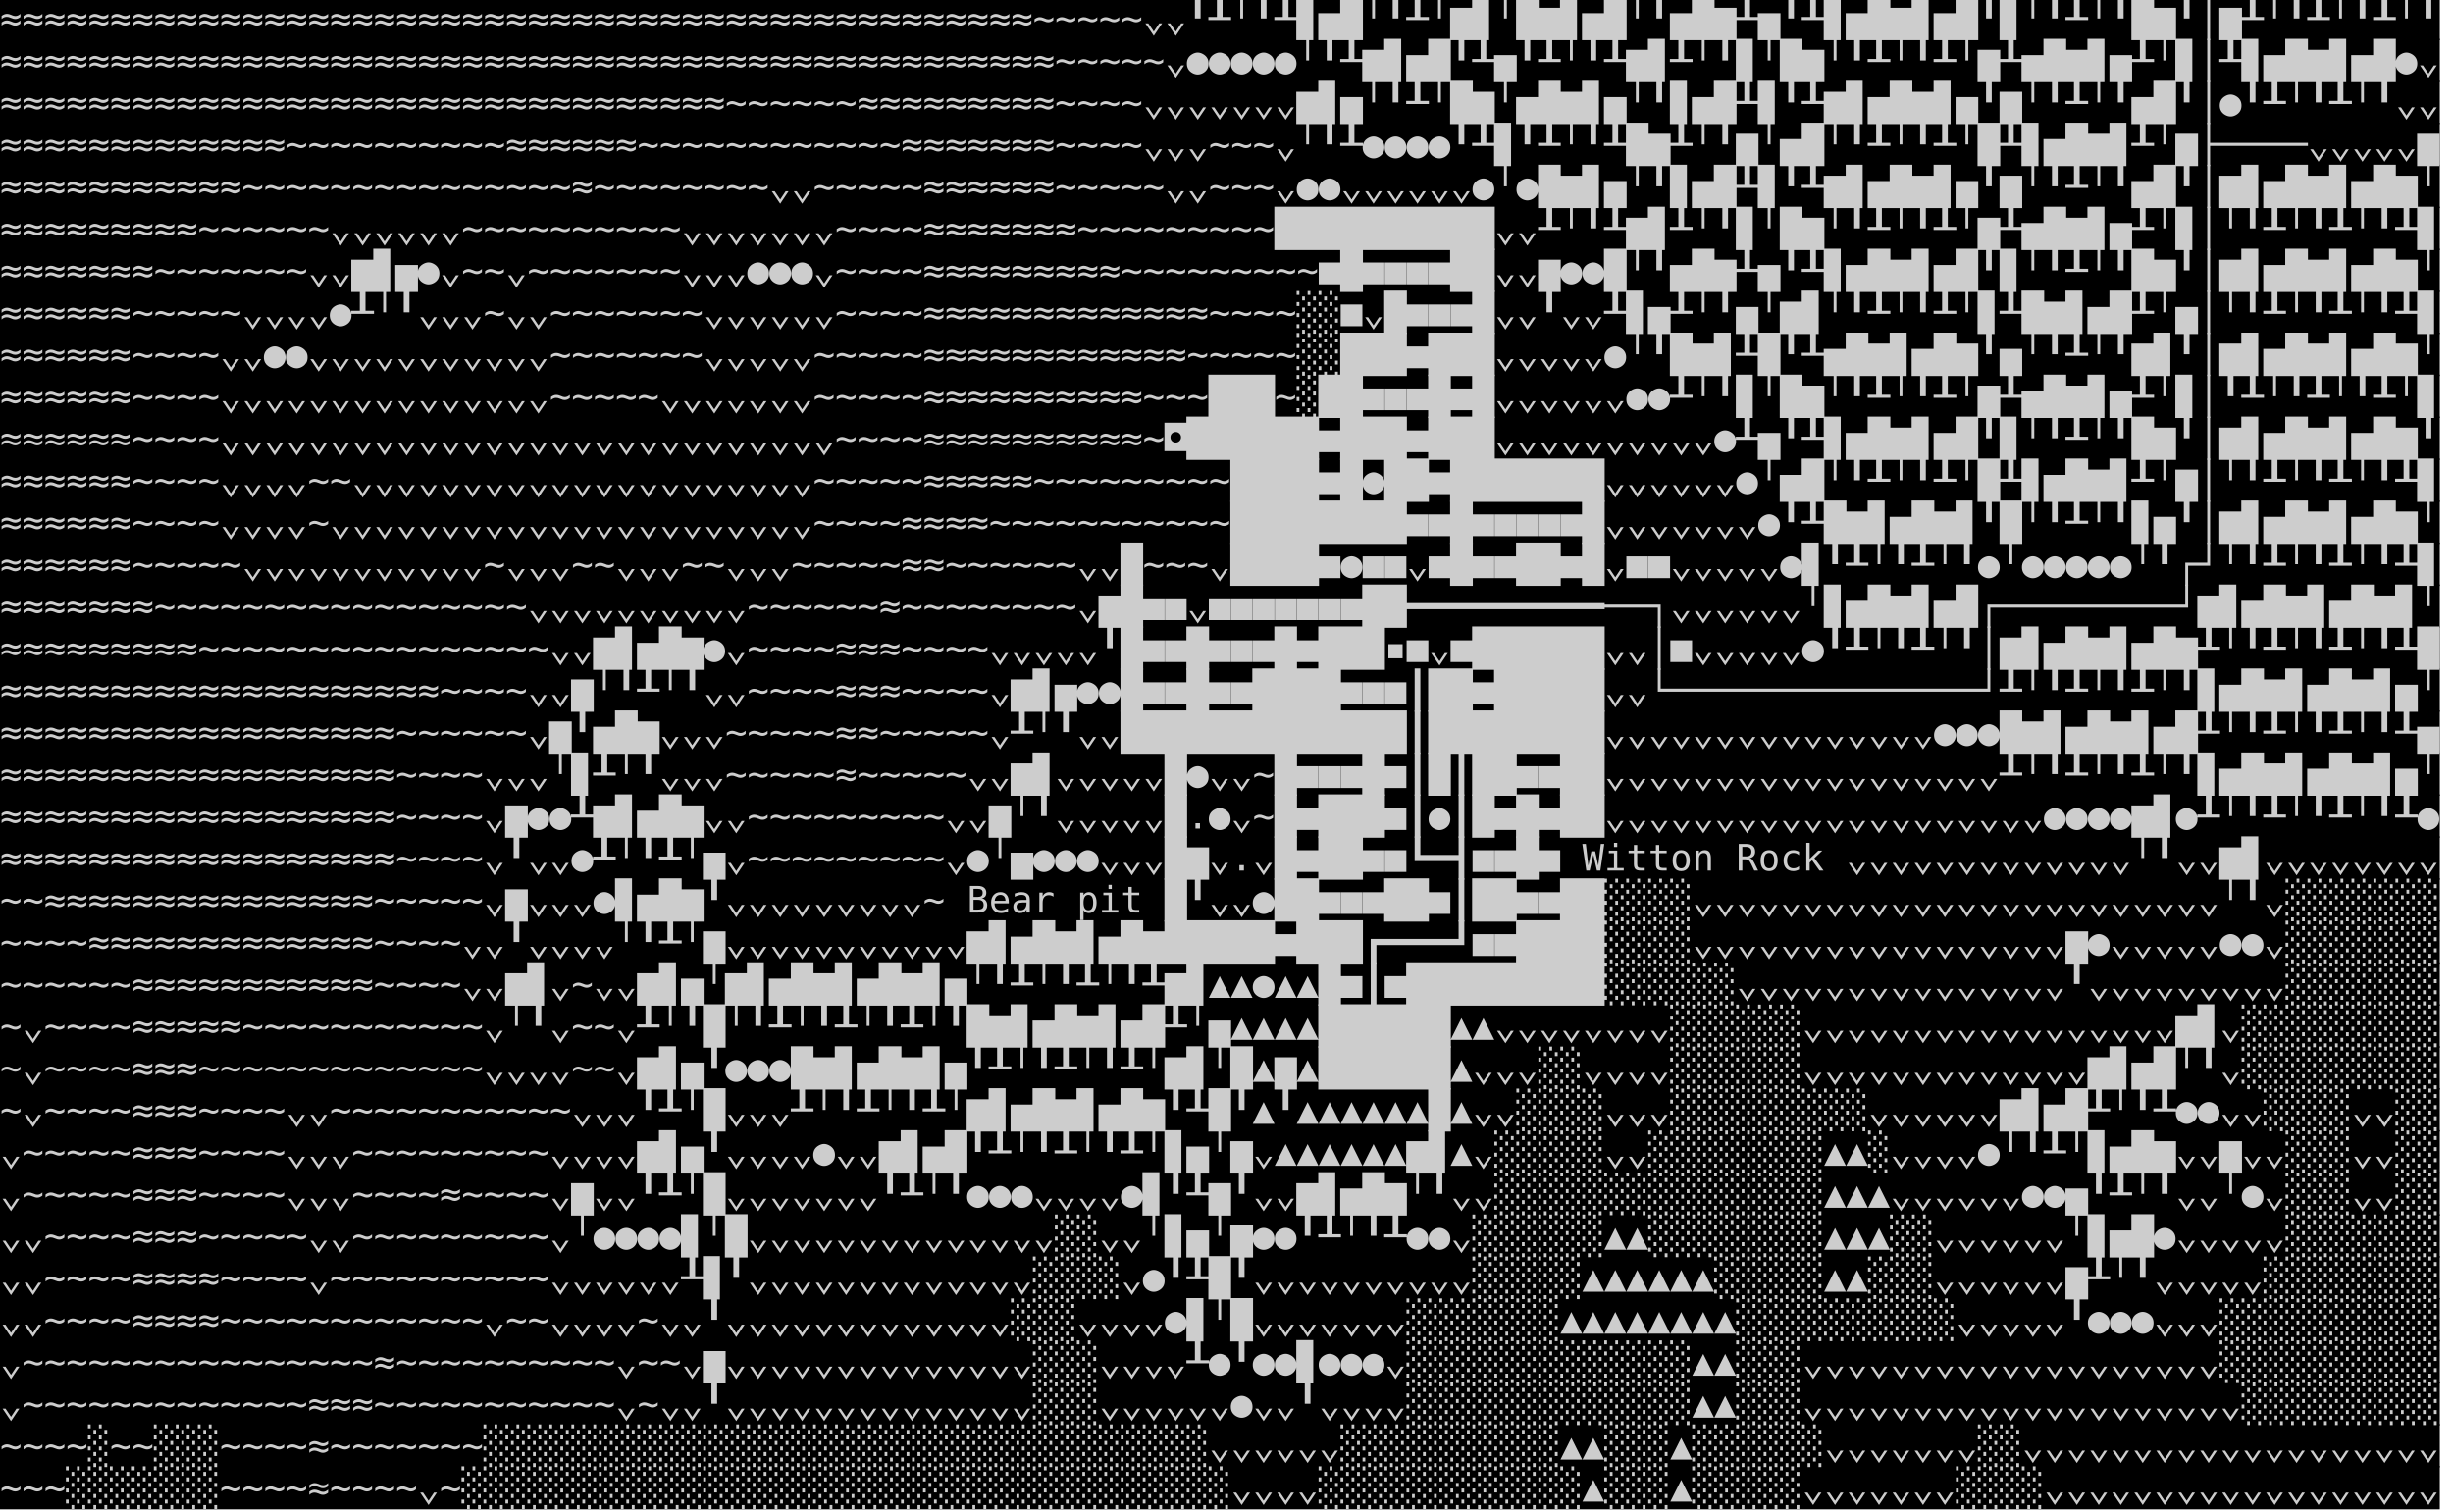
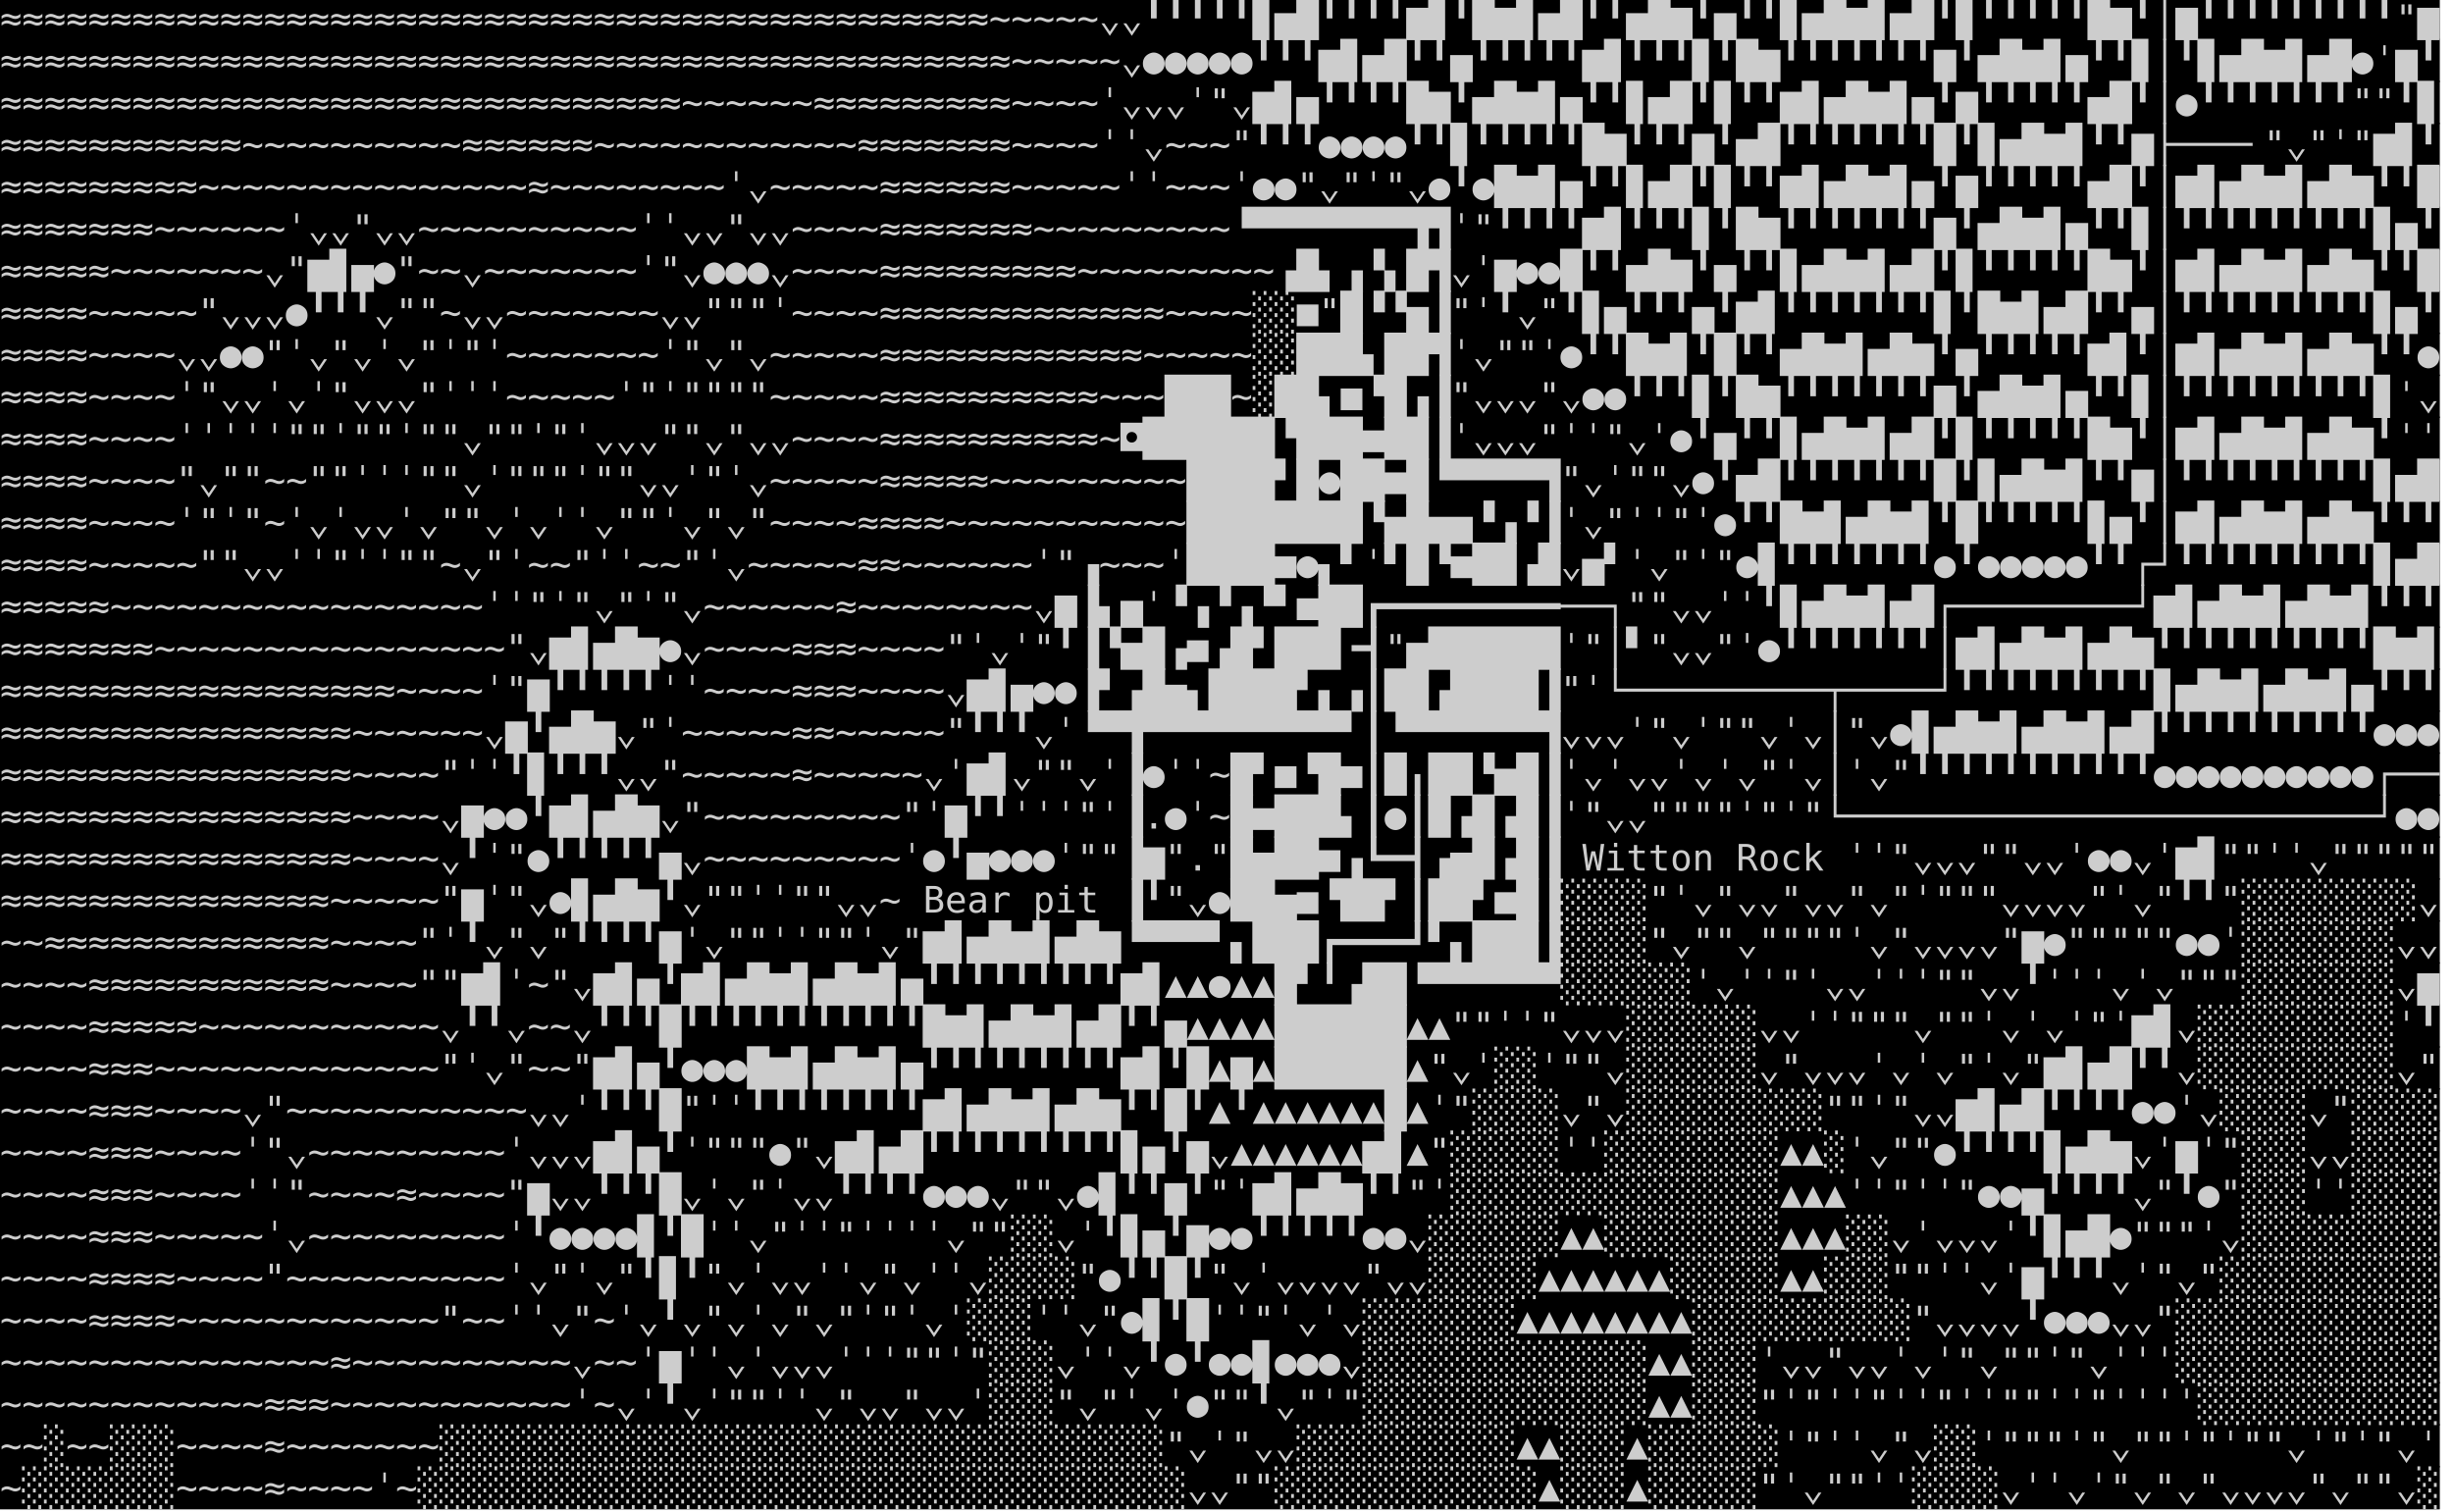
<svg xmlns="http://www.w3.org/2000/svg" version="1.1" width="672.0px" height="414.0px" viewBox="0 0 672.0 414.0" style="letter-spacing:0em;font-size:10px;font-family:'DejaVu Sans Mono';stroke:none">
  <text y="8.5" x="0.0" style="fill:#000000">███████████████████████████████████████████████████████████████████████████████████████████████████████████████</text>
█<text y="20.0" x="0.0" style="fill:#000000">███████████████████████████████████████████████████████████████████████████████████████████████████████████████</text>
█<text y="31.5" x="0.0" style="fill:#000000">███████████████████████████████████████████████████████████████████████████████████████████████████████████████</text>
█<text y="43.0" x="0.0" style="fill:#000000">███████████████████████████████████████████████████████████████████████████████████████████████████████████████</text>
█<text y="54.5" x="0.0" style="fill:#000000">███████████████████████████████████████████████████████████████████████████████████████████████████████████████</text>
█<text y="66.0" x="0.0" style="fill:#000000">███████████████████████████████████████████████████████████████████████████████████████████████████████████████</text>
█<text y="77.5" x="0.0" style="fill:#000000">███████████████████████████████████████████████████████████████████████████████████████████████████████████████</text>
█<text y="89.0" x="0.0" style="fill:#000000">███████████████████████████████████████████████████████████████████████████████████████████████████████████████</text>
█<text y="100.5" x="0.0" style="fill:#000000">███████████████████████████████████████████████████████████████████████████████████████████████████████████████</text>
█<text y="112.0" x="0.0" style="fill:#000000">███████████████████████████████████████████████████████████████████████████████████████████████████████████████</text>
█<text y="123.5" x="0.0" style="fill:#000000">███████████████████████████████████████████████████████████████████████████████████████████████████████████████</text>
█<text y="135.0" x="0.0" style="fill:#000000">███████████████████████████████████████████████████████████████████████████████████████████████████████████████</text>
█<text y="146.5" x="0.0" style="fill:#000000">███████████████████████████████████████████████████████████████████████████████████████████████████████████████</text>
█<text y="158.0" x="0.0" style="fill:#000000">███████████████████████████████████████████████████████████████████████████████████████████████████████████████</text>
█<text y="169.5" x="0.0" style="fill:#000000">███████████████████████████████████████████████████████████████████████████████████████████████████████████████</text>
█<text y="181.0" x="0.0" style="fill:#000000">███████████████████████████████████████████████████████████████████████████████████████████████████████████████</text>
█<text y="192.5" x="0.0" style="fill:#000000">███████████████████████████████████████████████████████████████████████████████████████████████████████████████</text>
█<text y="204.0" x="0.0" style="fill:#000000">███████████████████████████████████████████████████████████████████████████████████████████████████████████████</text>
█<text y="215.5" x="0.0" style="fill:#000000">███████████████████████████████████████████████████████████████████████████████████████████████████████████████</text>
█<text y="227.0" x="0.0" style="fill:#000000">███████████████████████████████████████████████████████████████████████████████████████████████████████████████</text>
█<text y="238.5" x="0.0" style="fill:#000000">███████████████████████████████████████████████████████████████████████████████████████████████████████████████</text>
█<text y="250.0" x="0.0" style="fill:#000000">███████████████████████████████████████████████████████████████████████████████████████████████████████████████</text>
█<text y="261.5" x="0.0" style="fill:#000000">███████████████████████████████████████████████████████████████████████████████████████████████████████████████</text>
█<text y="273.0" x="0.0" style="fill:#000000">███████████████████████████████████████████████████████████████████████████████████████████████████████████████</text>
█<text y="284.5" x="0.0" style="fill:#000000">███████████████████████████████████████████████████████████████████████████████████████████████████████████████</text>
█<text y="296.0" x="0.0" style="fill:#000000">███████████████████████████████████████████████████████████████████████████████████████████████████████████████</text>
█<text y="307.5" x="0.0" style="fill:#000000">███████████████████████████████████████████████████████████████████████████████████████████████████████████████</text>
█<text y="319.0" x="0.0" style="fill:#000000">███████████████████████████████████████████████████████████████████████████████████████████████████████████████</text>
█<text y="330.5" x="0.0" style="fill:#000000">███████████████████████████████████████████████████████████████████████████████████████████████████████████████</text>
█<text y="342.0" x="0.0" style="fill:#000000">███████████████████████████████████████████████████████████████████████████████████████████████████████████████</text>
█<text y="353.5" x="0.0" style="fill:#000000">███████████████████████████████████████████████████████████████████████████████████████████████████████████████</text>
█<text y="365.0" x="0.0" style="fill:#000000">███████████████████████████████████████████████████████████████████████████████████████████████████████████████</text>
█<text y="376.5" x="0.0" style="fill:#000000">███████████████████████████████████████████████████████████████████████████████████████████████████████████████</text>
█<text y="388.0" x="0.0" style="fill:#000000">███████████████████████████████████████████████████████████████████████████████████████████████████████████████</text>
█<text y="399.5" x="0.0" style="fill:#000000">███████████████████████████████████████████████████████████████████████████████████████████████████████████████</text>
█<text y="411.0" x="0.0" style="fill:#000000">███████████████████████████████████████████████████████████████████████████████████████████████████████████████</text>
- █<text y="8.5" x="0.0" style="fill:#cdcdcd">≈≈≈≈≈≈≈≈≈≈≈≈≈≈≈≈≈≈≈≈≈≈≈≈≈≈≈≈≈≈≈≈≈≈≈≈≈≈≈≈≈≈≈≈≈≈≈~~~~~⌄⌄╹┸╵╹┸▊▅█╵╹┸╵▆▊╵█▆▊▅█╵╹▅█▆┸▅╹┸▊▅█▆▊▅█╹▊╵╹┸╵╹█▆╹│▆┸╵╹┸╵╹┸╵╹</text>
- ⌄<text y="20.0" x="0.0" style="fill:#cdcdcd">≈≈≈≈≈≈≈≈≈≈≈≈≈≈≈≈≈≈≈≈≈≈≈≈≈≈≈≈≈≈≈≈≈≈≈≈≈≈≈≈≈≈≈≈≈≈≈≈~~~~~⌄●●●●●╵╹┸▆▊▅█╹┸▅╹┸╵╹┸▆▊┸╵╹▊╵█▆╵╹┸╵╹┸╵▆┸▅█▆▊▅┸╵▊│┸▊▅█▆▊▅█●⌄</text>
- ▆<text y="31.5" x="0.0" style="fill:#cdcdcd">≈≈≈≈≈≈≈≈≈≈≈≈≈≈≈≈≈≈≈≈≈≈≈≈≈≈≈≈≈≈≈≈≈~~~~~~≈≈≈≈≈≈≈≈≈~~~~⌄⌄⌄⌄⌄⌄⌄▆▊▅╵╹┸╵█▆╵▅█▆▊▅╵╹▊▅█┸▊╹┸▆▊▅█▆▊▅╹▆╵╹┸╵╹▅█╹│●╹┸╵╹┸╵╹⌄⌄</text>
- ╹<text y="43.0" x="0.0" style="fill:#cdcdcd">≈≈≈≈≈≈≈≈≈≈≈≈≈~~~~~~~~~~≈≈≈≈≈≈~~~~~~~~~~~~≈≈≈≈≈≈≈~~~~⌄⌄⌄~~~⌄╵╹┸●●●●╹┸▊╹┸╵╹┸█▆┸╵╹▆╵▅█╵╹┸╵╹┸╵█┸▊▅█▆▊┸╵▆├────⌄⌄⌄⌄⌄▆</text>
- ▊<text y="54.5" x="0.0" style="fill:#cdcdcd">≈≈≈≈≈≈≈≈≈≈≈~~~~~~~~~~~~~~~≈~~~~~~~~⌄⌄~~~~~≈≈≈≈≈≈~~~~~⌄⌄~~~⌄●●⌄⌄⌄⌄⌄⌄●╵●█▆▊▅╵╹▊▅█┸▊╹┸▆▊▅█▆▊▅╹▆╵╹┸╵╹▅█╹│▆▊▅█▆▊▅█▆╵</text>
- ╹<text y="66.0" x="0.0" style="fill:#cdcdcd">≈≈≈≈≈≈≈≈≈~~~~~~⌄⌄⌄⌄⌄⌄~~~~~~~~~~⌄⌄⌄⌄⌄⌄⌄~~~~≈≈≈≈≈≈≈~~~~~~~~~██████████⌄⌄┸╵╹┸▆▊┸╵╹▊╵█▆╵╹┸╵╹┸╵▆┸▅█▆▊▅┸╵▊│╵╹┸╵╹┸╵╹┸▊</text>
- ▅<text y="77.5" x="0.0" style="fill:#cdcdcd">≈≈≈≈≈≈≈~~~~~~~⌄⌄▆▊▅●⌄~~⌄~~~~~~~⌄⌄⌄●●●⌄~~~~≈≈≈≈≈≈≈≈≈~~~~~~~~~■█■■■■██⌄⌄▆●●█╵╹▅█▆┸▅╹┸▊▅█▆▊▅█╹▊╵╹┸╵╹█▆╹│▆▊▅█▆▊▅█▆╵</text>
- ╹<text y="89.0" x="0.0" style="fill:#cdcdcd">≈≈≈≈≈≈~~~~~⌄⌄⌄⌄●┸╵╹⌄⌄⌄~⌄⌄~~~~~~~⌄⌄⌄⌄⌄⌄~~~~≈≈≈≈≈≈≈≈≈≈≈≈≈~~~~░░■⌄█■■■█⌄⌄╹⌄⌄┸▊▅┸╵╹▅╵▆▊╵╹┸╵╹┸╵▊┸█▆▊▅█┸╵▅│╵╹┸╵╹┸╵╹┸▊</text>
- ▅<text y="100.5" x="0.0" style="fill:#cdcdcd">≈≈≈≈≈≈~~~~⌄⌄●●⌄⌄⌄⌄⌄⌄⌄⌄⌄⌄⌄~~~~~~~⌄⌄⌄⌄⌄~~~~~≈≈≈≈≈≈≈≈≈≈≈≈~~~~~░░███■███⌄⌄⌄⌄⌄●╵╹█▆▊┸█╹┸▅█▆▊▅█▆╹▅╵╹┸╵╹▆▊╹│▆▊▅█▆▊▅█▆╵</text>
- ╹<text y="112.0" x="0.0" style="fill:#cdcdcd">≈≈≈≈≈≈~~~~⌄⌄⌄⌄⌄⌄⌄⌄⌄⌄⌄⌄⌄⌄⌄~~~~~⌄⌄⌄⌄⌄⌄⌄~~~~~≈≈≈≈≈≈≈≈≈≈~~~███~░██■■■█■█⌄⌄⌄⌄⌄⌄●●┸╵╹▊╵█▆╵╹┸╵╹┸╵▆┸▅█▆▊▅┸╵▊│╹┸╵╹┸╵╹┸╵▊</text>
- ⌄<text y="123.5" x="0.0" style="fill:#cdcdcd">≈≈≈≈≈≈~~~~⌄⌄⌄⌄⌄⌄⌄⌄⌄⌄⌄⌄⌄⌄⌄⌄⌄⌄⌄⌄⌄⌄⌄⌄⌄⌄⌄⌄~~~~≈≈≈≈≈≈≈≈≈≈~◘██████■███■███⌄⌄⌄⌄⌄⌄⌄⌄⌄⌄●┸▅╹┸▊▅█▆▊▅█╹▊╵╹┸╵╹█▆╹│▆▊▅█▆▊▅█▆╹</text>
- ⌄<text y="135.0" x="0.0" style="fill:#cdcdcd">≈≈≈≈≈≈~~~~⌄⌄⌄⌄~~⌄⌄⌄⌄⌄⌄⌄⌄⌄⌄⌄⌄⌄⌄⌄⌄⌄⌄⌄⌄⌄~~~~~≈≈≈≈≈~~~~~~~~~████■█●██■███████⌄⌄⌄⌄⌄⌄●╵▅█╵╹┸╵╹┸╵█┸▊▅█▆▊┸╵▆│╵╹┸╵╹┸╵╹┸▊</text>
- ▅<text y="146.5" x="0.0" style="fill:#cdcdcd">≈≈≈≈≈≈~~~~⌄⌄⌄⌄~⌄⌄⌄⌄⌄⌄⌄⌄⌄⌄⌄⌄⌄⌄⌄⌄⌄⌄⌄⌄⌄⌄~~~~≈≈≈≈~~~~~~~~~~~████████■■█■■■■■█⌄⌄⌄⌄⌄⌄⌄●╹┸█▆▊▅█▆▊╹█╵╹┸╵╹▊▅╹│▆▊▅█▆▊▅█▆╵</text>
- ╹<text y="158.0" x="0.0" style="fill:#cdcdcd">≈≈≈≈≈≈~~~~~⌄⌄⌄⌄⌄⌄⌄⌄⌄⌄⌄~⌄⌄⌄~~⌄⌄⌄~~⌄⌄⌄~~~~~≈≈~~~~~~⌄⌄█~~~⌄████■●■■⌄■█■■██■█⌄■■⌄⌄⌄⌄⌄●▊╹┸╵╹┸╵╹●╵●●●●●╵╹┌┘╵╹┸╵╹┸╵╹┸▊</text>
- ▅<text y="169.5" x="0.0" style="fill:#cdcdcd">≈≈≈≈≈≈≈~~~~~~~~~~~~~~~~~⌄⌄⌄⌄⌄⌄⌄⌄⌄⌄~~~~~~≈~~~~~~~~⌄▆█■■⌄■■■■■■■██━━━━━━━━━──┐⌄⌄⌄⌄⌄⌄╵▊▅█▆▊▅█┌────────┘▆▊▅█▆▊▅█▆▊╵</text>
- ╹<text y="181.0" x="0.0" style="fill:#cdcdcd">≈≈≈≈≈≈≈≈≈~~~~~~~~~~~~~~~~⌄⌄▆▊▅█▆●⌄~~~~≈≈≈~~~~⌄⌄⌄⌄⌄╹█■■█■■■█■███▪■⌄■██████⌄⌄│■⌄⌄⌄⌄⌄●╹┸╵╹┸╵╹│▆▊▅█▆▊▅█▆┸╵╹┸╵╹┸╵╹┸█</text>
- ▆<text y="192.5" x="0.0" style="fill:#cdcdcd">≈≈≈≈≈≈≈≈≈≈≈≈≈≈≈≈≈≈≈≈~~~~⌄⌄▆╵╹┸╵╹⌄⌄~~~~≈≈≈~~~~⌄▆▊▅●●█■■█■■████■■■┃██■█████⌄⌄└──────────────┘┸╵╹┸╵╹┸╵╹▊▅█▆▊▅█▆▊▅╵</text>
- ╹<text y="204.0" x="0.0" style="fill:#cdcdcd">≈≈≈≈≈≈≈≈≈≈≈≈≈≈≈≈≈≈~~~~~~⌄▆╹▅█▆⌄⌄⌄~~~~~≈≈~~~~~⌄┸╵╹⌄⌄█████████████┃████████⌄⌄⌄⌄⌄⌄⌄⌄⌄⌄⌄⌄⌄⌄⌄●●●█▆▊▅█▆▊▅█┸╵╹┸╵╹┸╵╹┸▅</text>
- █<text y="215.5" x="0.0" style="fill:#cdcdcd">≈≈≈≈≈≈≈≈≈≈≈≈≈≈≈≈≈≈~~~~⌄⌄⌄╵▊┸╵╹⌄⌄⌄~~~~~≈~~~~~⌄⌄▆▊⌄⌄⌄⌄⌄█●⌄⌄~█■■■█■┃█┃██■■██⌄⌄⌄⌄⌄⌄⌄⌄⌄⌄⌄⌄⌄⌄⌄⌄⌄⌄┸╵╹┸╵╹┸╵╹▊▅█▆▊▅█▆▊▅╵</text>
- ╹<text y="227.0" x="0.0" style="fill:#cdcdcd">≈≈≈≈≈≈≈≈≈≈≈≈≈≈≈≈≈≈~~~~⌄▆●●┸▆▊▅█▆⌄⌄~~~~~~~~~⌄⌄▆╵╹⌄⌄⌄⌄⌄█.●⌄~█■███■┃●┃█■█■██⌄⌄⌄⌄⌄⌄⌄⌄⌄⌄⌄⌄⌄⌄⌄⌄⌄⌄⌄⌄●●●●▆▊●┸╵╹┸╵╹┸╵╹┸●</text>
- ●<text y="238.5" x="0.0" style="fill:#cdcdcd">≈≈≈≈≈≈≈≈≈≈≈≈≈≈≈≈≈≈~~~~⌄╹⌄⌄●┸╵╹┸╵▅⌄~~~~~~~~~⌄●╵▅●●●⌄⌄⌄█▆⌄.⌄█■██■■┗━┫■■█■ Witton Rock ⌄⌄⌄⌄⌄⌄⌄⌄⌄⌄⌄⌄⌄╵╹⌄⌄▆▊⌄⌄⌄⌄⌄⌄⌄⌄</text>
- ⌄<text y="250.0" x="0.0" style="fill:#cdcdcd">~~≈≈≈≈≈≈≈≈≈≈≈≈≈≈≈~~~~~⌄▆⌄⌄⌄●▊▅█▆╹⌄⌄⌄⌄⌄⌄⌄⌄⌄~ Bear pit █╹⌄⌄●██■■■██■┃██■■██░░░░⌄⌄⌄⌄⌄⌄⌄⌄⌄⌄⌄⌄⌄⌄⌄⌄⌄⌄⌄⌄⌄⌄⌄⌄╵╹⌄░░░░░░░</text>
- ░<text y="261.5" x="0.0" style="fill:#cdcdcd">~~~~≈≈≈≈≈≈≈≈≈≈≈≈≈~~~~⌄⌄╹⌄⌄⌄⌄╵╹┸╵▆⌄⌄⌄⌄⌄⌄⌄⌄⌄⌄⌄▆▊▅█▆▊▅█▆█████■███┏━━━┛■■████░░░░⌄⌄⌄⌄⌄⌄⌄⌄⌄⌄⌄⌄⌄⌄⌄⌄⌄▆●⌄⌄⌄⌄⌄●●⌄░░░░░░░</text>
- ⌄<text y="273.0" x="0.0" style="fill:#cdcdcd">~~~~~~≈≈≈≈≈≈≈≈≈≈≈~~~~⌄⌄▆▊⌄~⌄⌄▆▊▅╵▆▊▅█▆▊▅█▆▊▅╵╹┸╵╹┸╵╹┸▆▊▲▲●▲▲█■┃■█████████░░░░░░⌄⌄⌄⌄⌄⌄⌄⌄⌄⌄⌄⌄⌄⌄⌄╹⌄⌄⌄⌄⌄⌄⌄⌄⌄░░░░░░░</text>
- ⌄<text y="284.5" x="0.0" style="fill:#cdcdcd">~⌄~~~~≈≈≈≈≈~~~~~~~~~~~⌄╵╹⌄~~⌄┸╵╹█╵╹┸╵╹┸╵╹┸╵╹█▆▊▅█▆▊▅█┸╵▅▲▲▲▲██████▲▲⌄⌄⌄⌄⌄⌄⌄⌄░░░░░░⌄⌄⌄⌄⌄⌄⌄⌄⌄⌄⌄⌄⌄⌄⌄⌄⌄▆▊⌄░░░░░░░░░</text>
- ⌄<text y="296.0" x="0.0" style="fill:#cdcdcd">~⌄~~~~≈≈≈~~~~~~~~~~~~~⌄⌄⌄⌄~~⌄▆▊▅╹●●●█▆▊▅█▆▊▅╹┸╵╹┸╵╹┸╵▆▊╵█▲▆▲██████▲⌄⌄⌄░░⌄⌄⌄⌄░░░░░░⌄⌄⌄⌄⌄⌄⌄⌄⌄⌄⌄⌄⌄▆▊▅█╵╹⌄░░░░░░░░░</text>
- ⌄<text y="307.5" x="0.0" style="fill:#cdcdcd">~⌄~~~~≈≈≈~~~~⌄⌄~~~~~~~~~~~⌄⌄⌄╹┸╵█⌄⌄⌄┸╵╹┸╵╹┸╵▆▊▅█▆▊▅█▆╹┸█╹▲╹▲▲▲▲▲▲█▲⌄⌄░░░░⌄⌄⌄░░░░░░░░░⌄⌄⌄⌄⌄⌄▆▊▅█┸╵╹┸●●⌄⌄░░░░⌄⌄░░</text>
- ░<text y="319.0" x="0.0" style="fill:#cdcdcd">⌄~~~~~≈≈≈~~~~⌄⌄⌄~~~~~~~~~⌄⌄⌄⌄▆▊▅╹⌄⌄⌄⌄●⌄⌄▆▊▅█╹┸╵╹┸╵╹┸╵▊▅╵▆⌄▲▲▲▲▲▲▆▊▲⌄░░░░░⌄⌄░░░░░░░░▲▲░⌄⌄⌄⌄●╵╹┸╵▊▅█▆⌄⌄▆⌄⌄░░░⌄⌄░░</text>
- ░<text y="330.5" x="0.0" style="fill:#cdcdcd">⌄~~~~~≈≈≈~~~~⌄⌄⌄~~~~≈~~~~⌄▆⌄⌄╹┸╵█⌄⌄⌄⌄⌄⌄⌄╹┸╵╹●●●⌄⌄⌄⌄●▊╹┸▆╹⌄⌄▆▊▅█▆╵╹⌄⌄░░░░░░░░░░░░░░░▲▲▲⌄⌄⌄⌄⌄⌄●●▅╹┸╵╹⌄⌄╵●⌄░░░⌄⌄░░</text>
- ░<text y="342.0" x="0.0" style="fill:#cdcdcd">⌄⌄~~~~≈≈≈~~~~~⌄⌄~~~~~~~~~⌄╵●●●●▊╵█⌄⌄⌄⌄⌄⌄⌄⌄⌄⌄⌄⌄⌄⌄░░⌄⌄╵▊▅╵▆●●╹┸╵╹┸●●⌄░░░░░░▲▲░░░░░░░░▲▲▲░░⌄⌄⌄⌄⌄⌄╵▊▅█●⌄⌄⌄⌄⌄░░░░░░░</text>
- ░<text y="353.5" x="0.0" style="fill:#cdcdcd">⌄⌄~~~~≈≈≈≈~~~~⌄~~~~~~~~~~⌄⌄⌄⌄⌄⌄┸▊╹⌄⌄⌄⌄⌄⌄⌄⌄⌄⌄⌄⌄⌄░░░░⌄●╹┸█╹⌄⌄⌄⌄⌄⌄⌄⌄⌄⌄░░░░░▲▲▲▲▲▲░░░░░▲▲░░░⌄⌄⌄⌄⌄⌄▆┸╵╹⌄⌄⌄⌄⌄░░░░░░░░</text>
- ░<text y="365.0" x="0.0" style="fill:#cdcdcd">⌄⌄~~~~≈≈≈≈~~~~~~~~~~~~⌄~~⌄⌄⌄⌄~⌄⌄╹⌄⌄⌄⌄⌄⌄⌄⌄⌄⌄⌄⌄⌄░░░⌄⌄⌄⌄●▊╵█⌄⌄⌄⌄⌄⌄⌄░░░░░░░▲▲▲▲▲▲▲▲░░░░░░░░░░⌄⌄⌄⌄⌄╹●●●⌄⌄⌄░░░░░░░░░░</text>
- ░<text y="376.5" x="0.0" style="fill:#cdcdcd">⌄~~~~~~~~~~~~~~~~≈~~~~~~~~~~⌄~~⌄▆⌄⌄⌄⌄⌄⌄⌄⌄⌄⌄⌄⌄⌄⌄░░░⌄⌄⌄⌄┸●╹●●▊●●●⌄░░░░░░░░░░░░░▲▲░░░⌄⌄⌄⌄⌄⌄⌄⌄⌄⌄⌄⌄⌄⌄⌄⌄⌄⌄⌄░░░░░░░░░░</text>
- ░<text y="388.0" x="0.0" style="fill:#cdcdcd">⌄~~~~~~~~~~~~~≈≈≈~~~~~~~~~~~⌄~⌄⌄╹⌄⌄⌄⌄⌄⌄⌄⌄⌄⌄⌄⌄⌄⌄░░░⌄⌄⌄⌄⌄⌄●⌄⌄╹⌄⌄⌄⌄░░░░░░░░░░░░░▲▲░░░⌄⌄⌄⌄⌄⌄⌄⌄⌄⌄⌄⌄⌄⌄⌄⌄⌄⌄⌄⌄░░░░░░░░░</text>
- ░<text y="399.5" x="0.0" style="fill:#cdcdcd">~~~~░~~░░░~~~~≈~~~~~~~░░░░░░░░░░░░░░░░░░░░░░░░░░░░░░░░░⌄⌄⌄⌄⌄⌄░░░░░░░░░░▲▲░░░▲░░░░░░⌄⌄⌄⌄⌄⌄⌄░░⌄⌄⌄⌄⌄⌄⌄⌄⌄⌄⌄⌄⌄⌄⌄⌄⌄⌄⌄</text>
- ⌄<text y="411.0" x="0.0" style="fill:#cdcdcd">~~~░░░░░░░~~~~≈~~~~⌄~░░░░░░░░░░░░░░░░░░░░░░░░░░░░░░░░░░░⌄⌄⌄⌄░░░░░░░░░░░░▲░░░▲░░░░░⌄⌄⌄⌄⌄⌄⌄░░░░⌄⌄⌄⌄⌄⌄⌄⌄⌄⌄⌄⌄⌄⌄⌄⌄⌄⌄</text>
- ⌄</svg>
+ █<text y="8.5" x="0.0" style="fill:#cdcdcd">≈≈≈≈≈≈≈≈≈≈≈≈≈≈≈≈≈≈≈≈≈≈≈≈≈≈≈≈≈≈≈≈≈≈≈≈≈≈≈≈≈≈≈≈≈~~~~~⌄⌄╹╹╹╹╹▊▅█╹╹╹╹▆▊╹█▆▊▅█╹╹▅█▆╹▅╹╹▊▅█▆▊▅█╹▊╹╹╹╹╹█▆╹│▆╹╹╹╹╹╹╹╹╹"▆</text>
+ ⌄<text y="20.0" x="0.0" style="fill:#cdcdcd">≈≈≈≈≈≈≈≈≈≈≈≈≈≈≈≈≈≈≈≈≈≈≈≈≈≈≈≈≈≈≈≈≈≈≈≈≈≈≈≈≈≈≈≈≈≈~~~~~⌄●●●●●╹╹╹▆▊▅█╹╹▅╹╹╹╹╹▆▊╹╹╹▊╹█▆╹╹╹╹╹╹╹▆╹▅█▆▊▅╹╹▊│╹▊▅█▆▊▅█●ˈ▆╹</text>
+ ▅<text y="31.5" x="0.0" style="fill:#cdcdcd">≈≈≈≈≈≈≈≈≈≈≈≈≈≈≈≈≈≈≈≈≈≈≈≈≈≈≈≈≈≈≈~~~~~~≈≈≈≈≈≈≈≈≈~~~~ˈ⌄⌄⌄ˈ"⌄▆▊▅╹╹╹╹█▆╹▅█▆▊▅╹╹▊▅█╹▊╹╹▆▊▅█▆▊▅╹▆╹╹╹╹╹▅█╹│●╹╹╹╹╹╹╹""╹▊</text>
+ ╹<text y="43.0" x="0.0" style="fill:#cdcdcd">≈≈≈≈≈≈≈≈≈≈≈~~~~~~~~~~≈≈≈≈≈≈~~~~~~~~~~~~≈≈≈≈≈≈≈~~~~ˈˈ⌄~~~"╹╹╹●●●●╹╹▊╹╹╹╹╹█▆╹╹╹▆╹▅█╹╹╹╹╹╹╹█╹▊▅█▆▊╹╹▆├───╴"⌄"ˈ"▆▊╹</text>
+ █<text y="54.5" x="0.0" style="fill:#cdcdcd">≈≈≈≈≈≈≈≈≈~~~~~~~~~~~~~~~≈~~~~~~~~ˈ⌄~~~~~≈≈≈≈≈≈~~~~~ˈˈ~~~ˈ●●"⌄"ˈ"⌄●╹●█▆▊▅╹╹▊▅█╹▊╹╹▆▊▅█▆▊▅╹▆╹╹╹╹╹▅█╹│▆▊▅█▆▊▅█▆╹╹█</text>
+ ╹<text y="66.0" x="0.0" style="fill:#cdcdcd">≈≈≈≈≈≈≈~~~~~~ˈ⌄⌄"⌄⌄~~~~~~~~~~ˈˈ⌄⌄"⌄⌄~~~~≈≈≈≈≈≈≈~~~~~~~~~▝▀▀▀▀▀▀▀▜▜ˈ"╹╹╹╹▆▊╹╹╹▊╹█▆╹╹╹╹╹╹╹▆╹▅█▆▊▅╹╹▊│╹╹╹╹╹╹╹╹╹▊▅╹</text>
+ ▆<text y="77.5" x="0.0" style="fill:#cdcdcd">≈≈≈≈≈~~~~~~~⌄"▆▊▅●"~~⌄~~~~~~~ˈ"⌄●●●⌄~~~~≈≈≈≈≈≈≈≈≈~~~~~~~~~▗█▖▗▝▖█▜⌄ˈ▆●●█╹╹▅█▆╹▅╹╹▊▅█▆▊▅█╹▊╹╹╹╹╹█▆╹│▆▊▅█▆▊▅█▆╹╹█</text>
+ ╹<text y="89.0" x="0.0" style="fill:#cdcdcd">≈≈≈≈~~~~~"⌄⌄⌄●╹╹╹⌄""~⌄⌄~~~~~~~⌄⌄"""ˈ~~~~≈≈≈≈≈≈≈≈≈≈≈≈≈~~~~░░■"█▝▝▅▐"ˈ╹⌄"╹▊▅╹╹╹▅╹▆▊╹╹╹╹╹╹╹▊╹█▆▊▅█╹╹▅│╹╹╹╹╹╹╹╹╹▊▅╹</text>
+ ▆<text y="100.5" x="0.0" style="fill:#cdcdcd">≈≈≈≈~~~~⌄⌄●●"ˈ⌄"⌄ˈ⌄"ˈ"ˈ~~~~~~~ˈ"⌄"⌄~~~~~≈≈≈≈≈≈≈≈≈≈≈≈~~~~~░░███▖██▜ˈ⌄""ˈ●╹╹█▆▊╹█╹╹▅█▆▊▅█▆╹▅╹╹╹╹╹▆▊╹│▆▊▅█▆▊▅█▆╹╹●</text>
+ ╹<text y="112.0" x="0.0" style="fill:#cdcdcd">≈≈≈≈~~~~ˈ"⌄⌄ˈ⌄ˈ"⌄⌄⌄"ˈˈˈ~~~~~ˈ"ˈ""""~~~~~≈≈≈≈≈≈≈≈≈≈~~~███~░██▖■▝█▗▐"⌄⌄⌄"⌄●●╹╹╹▊╹█▆╹╹╹╹╹╹╹▆╹▅█▆▊▅╹╹▊│╹╹╹╹╹╹╹╹╹▊ˈ⌄</text>
+ ▆<text y="123.5" x="0.0" style="fill:#cdcdcd">≈≈≈≈~~~~ˈˈˈˈˈ""ˈ""ˈ""⌄""ˈ"ˈ⌄⌄⌄""⌄"⌄⌄~~~~≈≈≈≈≈≈≈≈≈≈~◘██████▝███■██▐ˈ⌄⌄⌄"ˈˈ"⌄ˈ●╹▅╹╹▊▅█▆▊▅█╹▊╹╹╹╹╹█▆╹│▆▊▅█▆▊▅█▆╹ˈˈ</text>
+ ╹<text y="135.0" x="0.0" style="fill:#cdcdcd">≈≈≈≈~~~~"⌄""~~""ˈˈˈ""⌄ˈ"""ˈ""⌄⌄ˈ"ˈ⌄~~~~~≈≈≈≈≈~~~~~~~~~████▘█●██■█▝▀▀▀▀▜"⌄ˈ""⌄●╹▅█╹╹╹╹╹╹╹█╹▊▅█▆▊╹╹▆│╹╹╹╹╹╹╹╹╹▊▅█</text>
+ ▆<text y="146.5" x="0.0" style="fill:#cdcdcd">≈≈≈≈~~~~ˈ"ˈ"~ˈ⌄ˈ⌄⌄ˈ⌄""⌄ˈ⌄ˈˈ⌄""ˈ⌄"⌄"~~~~≈≈≈≈~~~~~~~~~~~████████▝▅█▅▅▝▗▝▐ˈ⌄"ˈˈ"ˈ●╹╹█▆▊▅█▆▊╹█╹╹╹╹╹▊▅╹│▆▊▅█▆▊▅█▆╹╹╹</text>
+ ╹<text y="158.0" x="0.0" style="fill:#cdcdcd">≈≈≈≈~~~~~""⌄⌄ˈˈ"ˈˈ""~⌄"ˈ~~"ˈˈ~~"ˈ⌄~~~~~≈≈~~~~~~ˈ"▗~~~ˈ████■●▖▘ˈ▘█▝■██▗█⌄▅▘ˈ⌄"ˈ"●▊╹╹╹╹╹╹╹●╹●●●●●╹╹┌┘╹╹╹╹╹╹╹╹╹▊▅█</text>
+ ▆<text y="169.5" x="0.0" style="fill:#cdcdcd">≈≈≈≈≈~~~~~~~~~~~~~~~~~ˈˈ"ˈ"⌄"ˈ"⌄~~~~~~≈~~~~~~~~⌄▆▐▖▅ˈ▝▗▝▗▝▘■██┏━━━━━━━━──┐""⌄⌄ˈˈ╹▊▅█▆▊▅█┌────────┘▆▊▅█▆▊▅█▆▊╹╹╹</text>
+ ╹<text y="181.0" x="0.0" style="fill:#cdcdcd">≈≈≈≈≈≈≈~~~~~~~~~~~~~~~~"⌄▆▊▅█▆●⌄~~~~≈≈≈~~~~"ˈ⌄ˈ"╹▐▝▅█▗■▗█▘███╺┫"▅██████ˈ"│▘"⌄⌄"ˈ●╹╹╹╹╹╹╹│▆▊▅█▆▊▅█▆╹╹╹╹╹╹╹╹╹╹█▆▊</text>
+ ▅<text y="192.5" x="0.0" style="fill:#cdcdcd">≈≈≈≈≈≈≈≈≈≈≈≈≈≈≈≈≈≈~~~~ˈ"▆╹╹╹╹╹ˈˈ~~~~≈≈≈~~~~⌄▆▊▅●●▐▘▗█▅▖████▘▖▗┃██▗████▐"ˈ└─────────┬────┘╹╹╹╹╹╹╹╹╹▊▅█▆▊▅█▆▊▅╹╹╹</text>
+ ╹<text y="204.0" x="0.0" style="fill:#cdcdcd">≈≈≈≈≈≈≈≈≈≈≈≈≈≈≈≈~~~~~~⌄▆╹▅█▆⌄"ˈ~~~~~≈≈~~~~~"╹╹╹⌄ˈ▝▀▜▀▀▀▀▀▀▀▀▀▘┃▝▀▀▀▀▀▀▜⌄⌄⌄ˈ"⌄ˈ""⌄ˈ⌄│"⌄●▊▅█▆▊▅█▆▊▅█╹╹╹╹╹╹╹╹╹╹●●●</text>
+ ●<text y="215.5" x="0.0" style="fill:#cdcdcd">≈≈≈≈≈≈≈≈≈≈≈≈≈≈≈≈~~~~"ˈˈ╹▊╹╹╹⌄⌄"~~~~~≈~~~~~⌄ˈ▆▊⌄""⌄ˈ▐●ˈˈ~█▘■▝█■┃█╻██▝▅█▐ˈ⌄ˈ⌄⌄ˈ⌄ˈ⌄"ˈ⌄│ˈ⌄"╹╹╹╹╹╹╹╹╹╹╹●●●●●●●●●●┌──</text>
+ ─<text y="227.0" x="0.0" style="fill:#cdcdcd">≈≈≈≈≈≈≈≈≈≈≈≈≈≈≈≈~~~~⌄▆●●╹▆▊▅█▆⌄"~~~~~~~~~"ˈ▆╹╹ˈˈˈ"ˈ▐.●ˈ~█■███▖┃●┃█▗█▗█▐ˈ"⌄⌄""""ˈ"ˈ"└────────────────────────┘●●</text>
+ ▅<text y="238.5" x="0.0" style="fill:#cdcdcd">≈≈≈≈≈≈≈≈≈≈≈≈≈≈≈≈~~~~⌄╹ˈ"●╹╹╹╹╹▅⌄~~~~~~~~~ˈ●╹▅●●●ˈ""▐▆"."█▅██■▗┗━┫▗▅█▗█▐ Witton Rock ˈˈ"⌄⌄⌄""⌄⌄ˈ●●⌄ˈ▆▊""ˈˈ⌄"""""</text>
+ ╹<text y="250.0" x="0.0" style="fill:#cdcdcd">≈≈≈≈≈≈≈≈≈≈≈≈≈≈≈~~~~~"▆ˈ"⌄●▊▅█▆╹⌄""ˈˈ""⌄⌄~ Bear pit ▐╹"⌄●██▅■▝██▘┃██▘■█▐░░░░"ˈ⌄"⌄⌄"⌄⌄"⌄"ˈ"""⌄⌄⌄⌄"ˈ⌄"╹╹"░░░░░░░░⌄</text>
+ ▆<text y="261.5" x="0.0" style="fill:#cdcdcd">~~≈≈≈≈≈≈≈≈≈≈≈≈≈~~~~"ˈ╹⌄"⌄"╹╹╹╹▆ˈ⌄""ˈˈ""ˈ⌄"▆▊▅█▆▊▅█▆▝▀▀▀▘▖███┏━━━┛▘▖███▐░░░░"⌄""⌄""""ˈ⌄"⌄⌄⌄⌄"▆●"""""●●ˈ░░░░░░░⌄⌄</text>
+ ╹<text y="273.0" x="0.0" style="fill:#cdcdcd">~~~~≈≈≈≈≈≈≈≈≈≈≈~~~~""▆▊ˈ~"⌄▆▊▅╹▆▊▅█▆▊▅█▆▊▅╹╹╹╹╹╹╹╹╹▆▊▲▲●▲▲█▘╹▗██▝▀▀▀▀▀▀░░░░░░ˈ⌄ˈˈ"ˈ⌄⌄ˈˈˈ""⌄⌄╹ˈˈˈ⌄ˈ⌄"""░░░░░░░⌄▆</text>
+ ▊<text y="284.5" x="0.0" style="fill:#cdcdcd">~~~~≈≈≈≈≈~~~~~~~~~~~⌄╹╹⌄~~⌄╹╹╹█╹╹╹╹╹╹╹╹╹╹╹█▆▊▅█▆▊▅█╹╹▅▲▲▲▲██████▲▲""ˈˈ"⌄⌄⌄░░░░░░⌄⌄ˈˈ"""⌄""ˈ⌄ˈ⌄ˈ"ˈ▆▊⌄░░░░░░░░░ˈ╹</text>
+ ╹<text y="296.0" x="0.0" style="fill:#cdcdcd">~~~~≈≈≈~~~~~~~~~~~~~"ˈ⌄"~~"▆▊▅╹●●●█▆▊▅█▆▊▅╹╹╹╹╹╹╹╹╹▆▊╹█▲▆▲██████▲"⌄ˈ░░ˈ""⌄░░░░░░⌄"⌄⌄⌄ˈ⌄ˈ⌄"ˈ⌄"▆▊▅█╹╹⌄░░░░░░░░░⌄"</text>
+ "<text y="307.5" x="0.0" style="fill:#cdcdcd">~~~~≈≈≈~~~~⌄"~~~~~~~~~~~⌄⌄ˈ╹╹╹█"ˈˈ╹╹╹╹╹╹╹╹▆▊▅█▆▊▅█▆╹╹█╹▲╹▲▲▲▲▲▲█▲ˈ"░░░░⌄"⌄░░░░░░░░░""ˈ"⌄⌄▆▊▅█╹╹╹╹●●ˈ⌄░░░░⌄"░░░░</text>
+ ░<text y="319.0" x="0.0" style="fill:#cdcdcd">~~~~≈≈≈~~~~ˈ"⌄~~~~~~~~~ˈ⌄⌄⌄▆▊▅╹ˈ"""●"⌄▆▊▅█╹╹╹╹╹╹╹╹╹▊▅╹▆⌄▲▲▲▲▲▲▆▊▲"░░░░░ˈˈ░░░░░░░░▲▲░ˈ⌄""●╹╹╹╹▊▅█▆⌄ˈ▆ˈ"░░░⌄⌄░░░░</text>
+ ░<text y="330.5" x="0.0" style="fill:#cdcdcd">~~~~≈≈≈~~~~ˈˈ"~~~~≈~~~~"▆⌄⌄╹╹╹█⌄ˈ⌄"ˈ⌄⌄╹╹╹╹●●●⌄""⌄●▊╹╹▆╹"ˈ▆▊▅█▆╹╹"ˈ░░░░░░░░░░░░░░░▲▲▲ˈˈ"ˈˈ"●●▅╹╹╹╹⌄"╹●"░░░ˈˈ░░░░</text>
+ ░<text y="342.0" x="0.0" style="fill:#cdcdcd">~~~~≈≈≈~~~~~ˈ⌄~~~~~~~~~ˈ╹●●●●▊╹█ˈˈ⌄"ˈˈ"ˈˈˈˈ⌄""░░⌄ˈ╹▊▅╹▆●●╹╹╹╹╹●●⌄░░░░░░▲▲░░░░░░░░▲▲▲░░⌄ˈ⌄⌄⌄ˈ╹▊▅█●"""ˈ⌄░░░░░░░░░</text>
+ ░<text y="353.5" x="0.0" style="fill:#cdcdcd">~~~~≈≈≈≈~~~~"~~~~~~~~~~ˈ⌄"ˈ⌄"╹▊╹"⌄ˈ⌄⌄ˈˈ⌄"⌄ˈˈ⌄░░░░"●╹╹█╹"⌄ˈ⌄⌄⌄⌄"⌄⌄░░░░░▲▲▲▲▲▲░░░░░▲▲░░░""ˈˈ⌄ˈ▆╹╹╹⌄ˈ"⌄"░░░░░░░░░░</text>
+ ░<text y="365.0" x="0.0" style="fill:#cdcdcd">~~~~≈≈≈≈~~~~~~~~~~~~"~~ˈˈ⌄"~ˈ⌄╹⌄"⌄ˈ⌄"⌄"ˈ"ˈ⌄ˈ░░░ˈˈ⌄"●▊╹█ˈˈ"ˈ⌄ˈ⌄░░░░░░░▲▲▲▲▲▲▲▲░░░░░░░░░░"⌄⌄⌄⌄╹●●●⌄⌄"░░░░░░░░░░░░</text>
+ ░<text y="376.5" x="0.0" style="fill:#cdcdcd">~~~~~~~~~~~~~~~≈~~~~~~~~~~⌄~~ˈ▆ˈˈ⌄ˈ⌄⌄⌄ˈˈˈ""ˈ"░░░⌄ˈˈ⌄╹●╹●●▊●●●⌄░░░░░░░░░░░░░▲▲░░░ˈ⌄⌄"⌄⌄ˈ⌄ˈ"⌄""ˈ"⌄ˈˈˈ░░░░░░░░░░░░</text>
+ ░<text y="388.0" x="0.0" style="fill:#cdcdcd">~~~~~~~~~~~~≈≈≈~~~~~~~~~~~ˈ~⌄ˈ╹⌄ˈ""ˈˈ⌄"⌄⌄"⌄⌄ˈ░░░"⌄"ˈ⌄ˈ●""╹⌄"ˈ"░░░░░░░░░░░░░▲▲░░░"ˈ"ˈˈ"ˈˈ"ˈˈ""ˈˈ"ˈˈˈˈ░░░░░░░░░░░</text>
+ ░<text y="399.5" x="0.0" style="fill:#cdcdcd">~~░~~░░░~~~~≈~~~~~~~░░░░░░░░░░░░░░░░░░░░░░░░░░░░░░░░░"⌄ˈ"⌄⌄░░░░░░░░░░▲▲░░░▲░░░░░░ˈ"ˈˈ⌄"⌄░░ˈ"""ˈ"⌄""ˈ"ˈ""⌄ˈ"ˈ"⌄ˈ</text>
+ ░<text y="411.0" x="0.0" style="fill:#cdcdcd">~░░░░░░░~~~~≈~~~~ˈ~░░░░░░░░░░░░░░░░░░░░░░░░░░░░░░░░░░░⌄⌄""░░░░░░░░░░░░▲░░░▲░░░░░"ˈ⌄""ˈˈ░░░░⌄ˈˈ⌄ˈ"⌄"⌄"⌄⌄⌄⌄"⌄""⌄░</text>
+ ░</svg>
